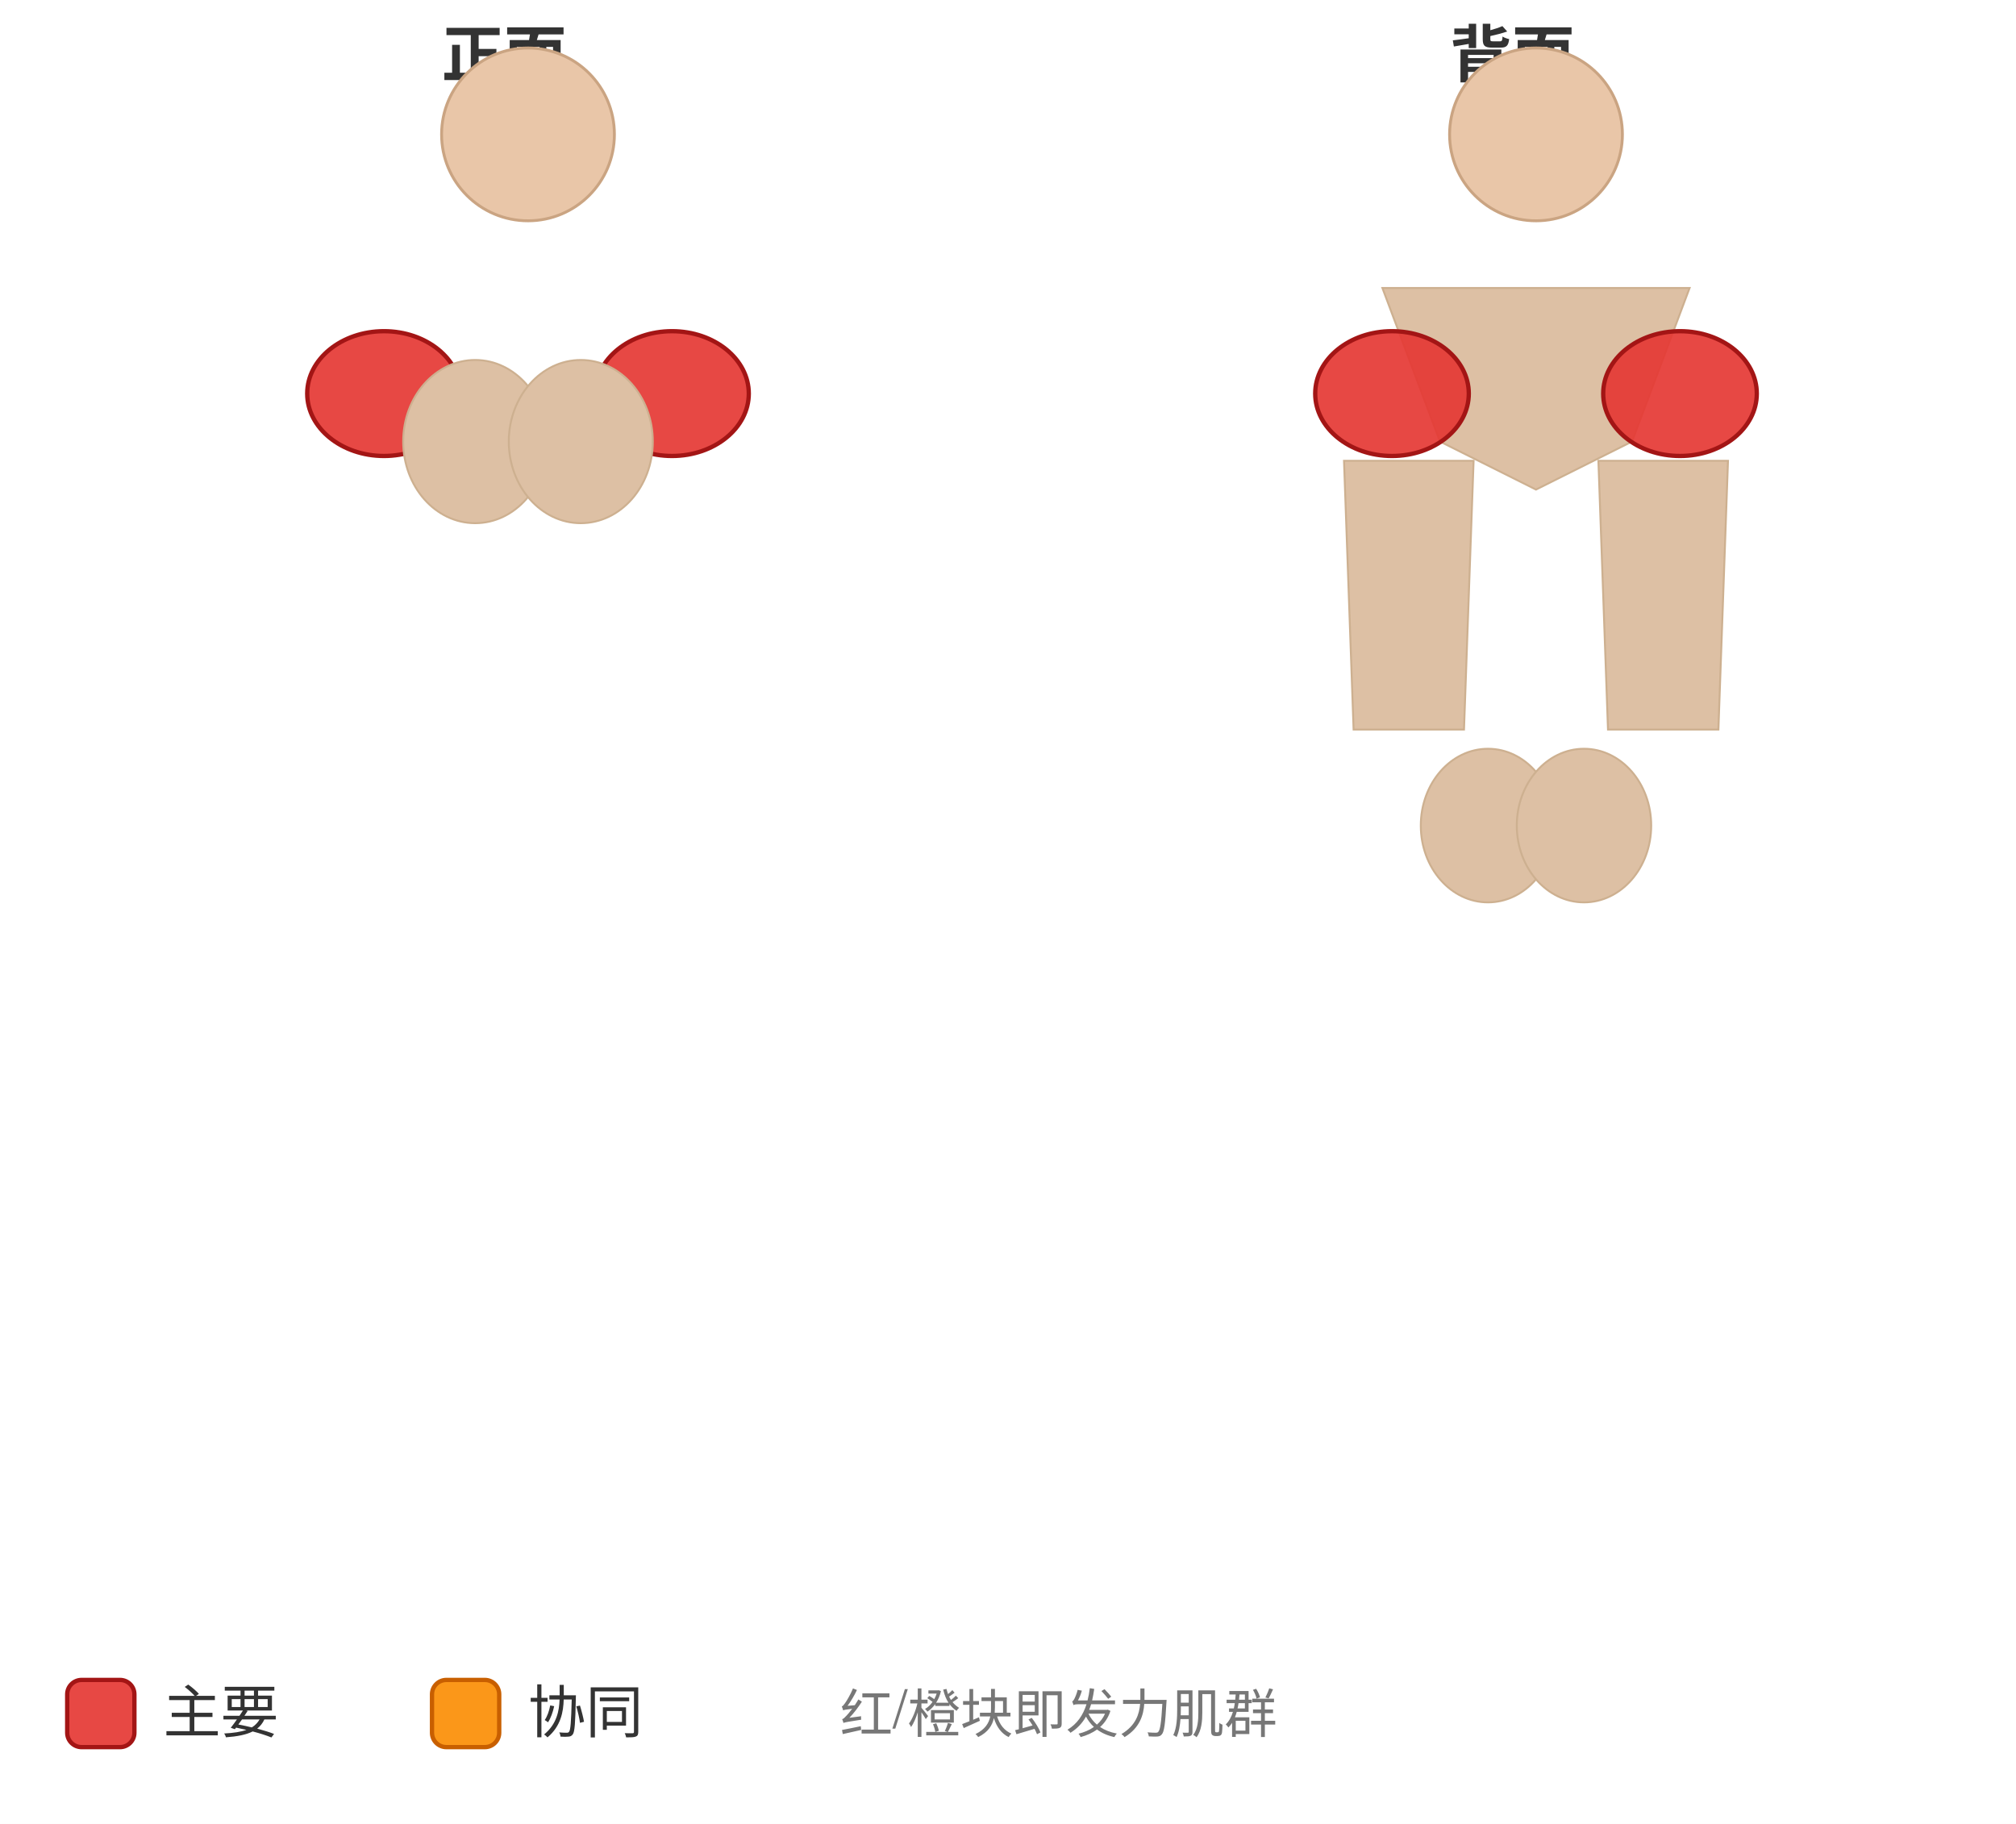
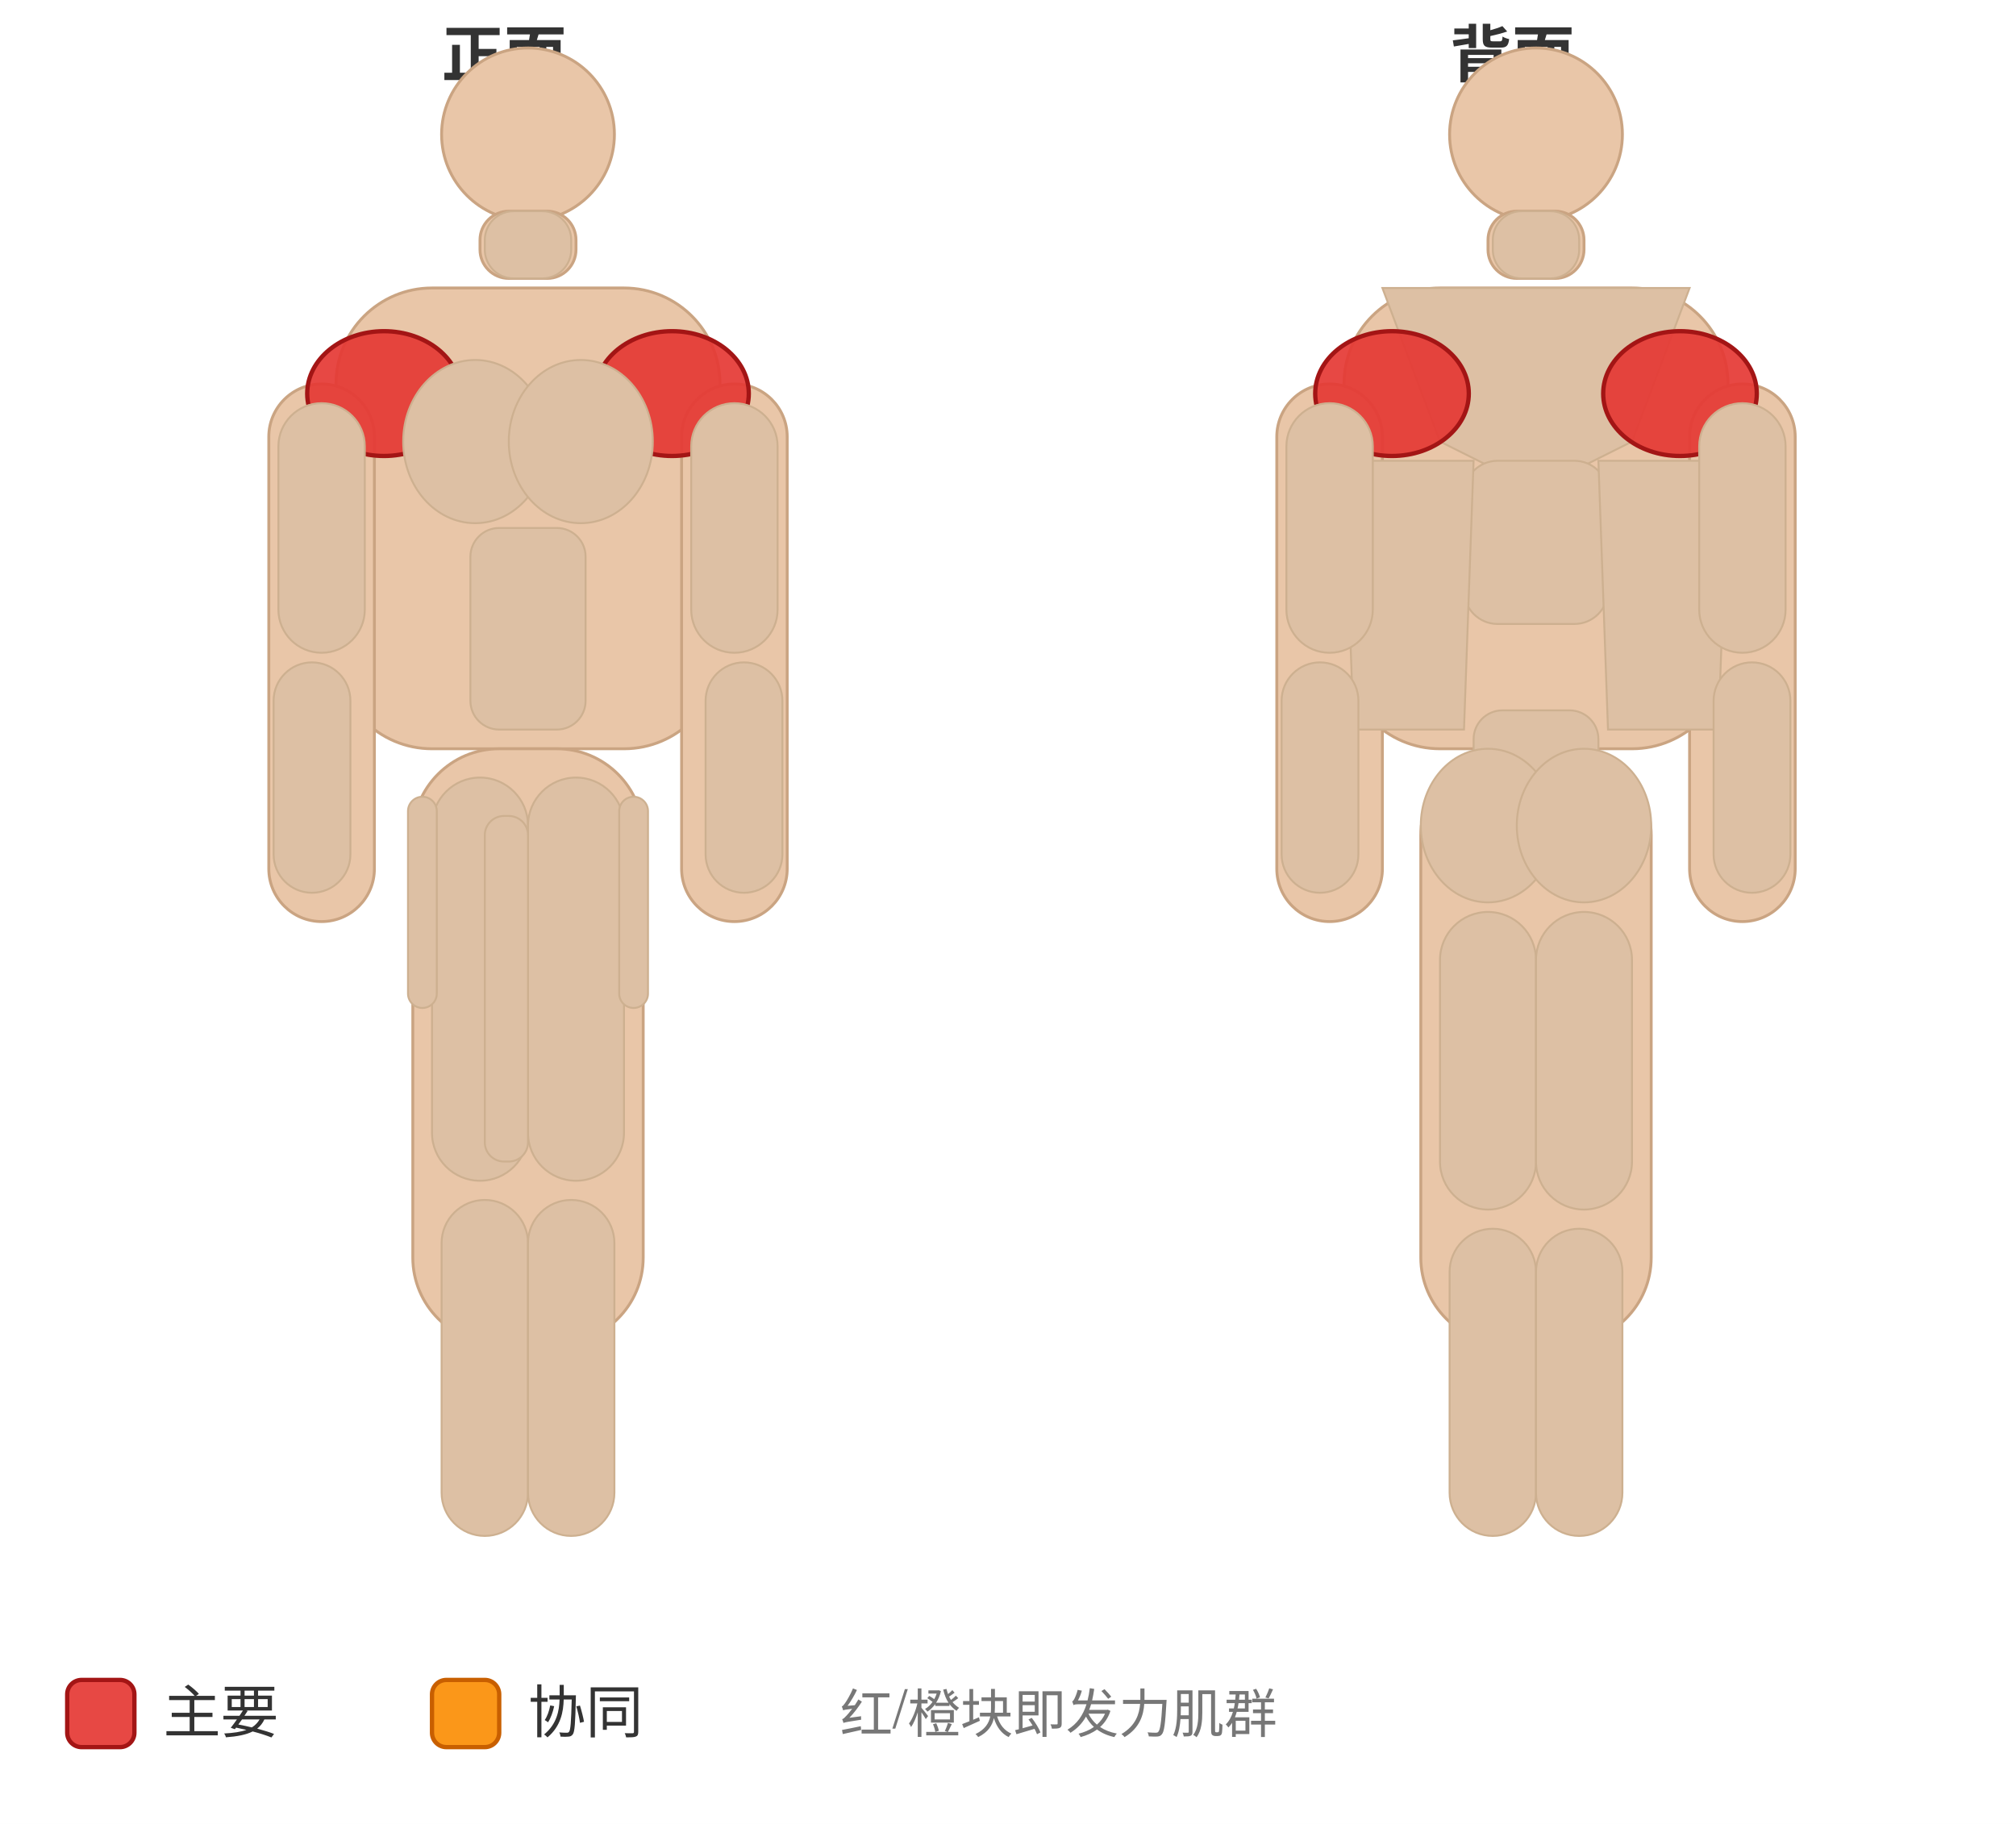
- <svg xmlns="http://www.w3.org/2000/svg" viewBox="0 0 420 380" font-family="-apple-system,Segoe UI,Helvetica,Arial,sans-serif">
+ <svg xmlns="http://www.w3.org/2000/svg" viewBox="0 0 420 380" width="420" height="380" font-family="-apple-system,Segoe UI,Helvetica,Arial,sans-serif">
  <rect width="420" height="380" fill="#ffffff" />
  <text x="105" y="16" font-size="13" font-weight="700" text-anchor="middle" fill="#333">正面</text>
  <text x="315" y="16" font-size="13" font-weight="700" text-anchor="middle" fill="#333">背面</text>
  <g transform="translate(10,0)">
    <circle fill="#e9c6a8" stroke="#caa482" stroke-width="0.6" cx="100" cy="28" r="18" />
-     <rect fill="#e9c6a8" stroke="#caa482" stroke-width="0.6" x="90" y="44" w="20" h="14" rx="6" />
-     <rect fill="#e9c6a8" stroke="#caa482" stroke-width="0.6" x="60" y="60" w="80" h="96" rx="20" />
-     <rect fill="#e9c6a8" stroke="#caa482" stroke-width="0.6" x="46" y="80" w="22" h="112" rx="11" />
-     <rect fill="#e9c6a8" stroke="#caa482" stroke-width="0.6" x="132" y="80" w="22" h="112" rx="11" />
-     <rect fill="#e9c6a8" stroke="#caa482" stroke-width="0.6" x="76" y="156" w="48" h="124" rx="18" />
-     <rect fill="#ddc0a4" stroke="#cdb090" stroke-width="0.4" x="91" y="44" w="18" h="14" rx="6" />
+     <rect fill="#e9c6a8" stroke="#caa482" stroke-width="0.6" x="90" y="44" width="20" height="14" rx="6" />
+     <rect fill="#e9c6a8" stroke="#caa482" stroke-width="0.6" x="60" y="60" width="80" height="96" rx="20" />
+     <rect fill="#e9c6a8" stroke="#caa482" stroke-width="0.6" x="46" y="80" width="22" height="112" rx="11" />
+     <rect fill="#e9c6a8" stroke="#caa482" stroke-width="0.6" x="132" y="80" width="22" height="112" rx="11" />
+     <rect fill="#e9c6a8" stroke="#caa482" stroke-width="0.6" x="76" y="156" width="48" height="124" rx="18" />
+     <rect fill="#ddc0a4" stroke="#cdb090" stroke-width="0.4" x="91" y="44" width="18" height="14" rx="6" />
    <ellipse fill="#e53935" fill-opacity="0.92" stroke="#a31515" stroke-width="0.9" cx="70" cy="82" rx="16" ry="13" />
    <ellipse fill="#e53935" fill-opacity="0.92" stroke="#a31515" stroke-width="0.9" cx="130" cy="82" rx="16" ry="13" />
    <ellipse fill="#ddc0a4" stroke="#cdb090" stroke-width="0.4" cx="89" cy="92" rx="15" ry="17" />
    <ellipse fill="#ddc0a4" stroke="#cdb090" stroke-width="0.4" cx="111" cy="92" rx="15" ry="17" />
-     <rect fill="#ddc0a4" stroke="#cdb090" stroke-width="0.4" x="48" y="84" w="18" h="52" rx="9" />
-     <rect fill="#ddc0a4" stroke="#cdb090" stroke-width="0.4" x="134" y="84" w="18" h="52" rx="9" />
-     <rect fill="#ddc0a4" stroke="#cdb090" stroke-width="0.4" x="47" y="138" w="16" h="48" rx="8" />
-     <rect fill="#ddc0a4" stroke="#cdb090" stroke-width="0.4" x="137" y="138" w="16" h="48" rx="8" />
-     <rect fill="#ddc0a4" stroke="#cdb090" stroke-width="0.4" x="88" y="110" w="24" h="42" rx="6" />
-     <rect fill="#ddc0a4" stroke="#cdb090" stroke-width="0.4" x="80" y="162" w="20" h="84" rx="10" />
-     <rect fill="#ddc0a4" stroke="#cdb090" stroke-width="0.4" x="100" y="162" w="20" h="84" rx="10" />
-     <rect fill="#ddc0a4" stroke="#cdb090" stroke-width="0.4" x="91" y="170" w="9" h="72" rx="4" />
-     <rect fill="#ddc0a4" stroke="#cdb090" stroke-width="0.4" x="75" y="166" w="6" h="44" rx="3" />
-     <rect fill="#ddc0a4" stroke="#cdb090" stroke-width="0.4" x="119" y="166" w="6" h="44" rx="3" />
-     <rect fill="#ddc0a4" stroke="#cdb090" stroke-width="0.4" x="82" y="250" w="18" h="70" rx="9" />
-     <rect fill="#ddc0a4" stroke="#cdb090" stroke-width="0.4" x="100" y="250" w="18" h="70" rx="9" />
+     <rect fill="#ddc0a4" stroke="#cdb090" stroke-width="0.4" x="48" y="84" width="18" height="52" rx="9" />
+     <rect fill="#ddc0a4" stroke="#cdb090" stroke-width="0.4" x="134" y="84" width="18" height="52" rx="9" />
+     <rect fill="#ddc0a4" stroke="#cdb090" stroke-width="0.4" x="47" y="138" width="16" height="48" rx="8" />
+     <rect fill="#ddc0a4" stroke="#cdb090" stroke-width="0.4" x="137" y="138" width="16" height="48" rx="8" />
+     <rect fill="#ddc0a4" stroke="#cdb090" stroke-width="0.4" x="88" y="110" width="24" height="42" rx="6" />
+     <rect fill="#ddc0a4" stroke="#cdb090" stroke-width="0.4" x="80" y="162" width="20" height="84" rx="10" />
+     <rect fill="#ddc0a4" stroke="#cdb090" stroke-width="0.4" x="100" y="162" width="20" height="84" rx="10" />
+     <rect fill="#ddc0a4" stroke="#cdb090" stroke-width="0.4" x="91" y="170" width="9" height="72" rx="4" />
+     <rect fill="#ddc0a4" stroke="#cdb090" stroke-width="0.4" x="75" y="166" width="6" height="44" rx="3" />
+     <rect fill="#ddc0a4" stroke="#cdb090" stroke-width="0.4" x="119" y="166" width="6" height="44" rx="3" />
+     <rect fill="#ddc0a4" stroke="#cdb090" stroke-width="0.4" x="82" y="250" width="18" height="70" rx="9" />
+     <rect fill="#ddc0a4" stroke="#cdb090" stroke-width="0.4" x="100" y="250" width="18" height="70" rx="9" />
  </g>
  <g transform="translate(220,0)">
    <circle fill="#e9c6a8" stroke="#caa482" stroke-width="0.6" cx="100" cy="28" r="18" />
-     <rect fill="#e9c6a8" stroke="#caa482" stroke-width="0.6" x="90" y="44" w="20" h="14" rx="6" />
-     <rect fill="#e9c6a8" stroke="#caa482" stroke-width="0.6" x="60" y="60" w="80" h="96" rx="20" />
-     <rect fill="#e9c6a8" stroke="#caa482" stroke-width="0.6" x="46" y="80" w="22" h="112" rx="11" />
-     <rect fill="#e9c6a8" stroke="#caa482" stroke-width="0.6" x="132" y="80" w="22" h="112" rx="11" />
-     <rect fill="#e9c6a8" stroke="#caa482" stroke-width="0.6" x="76" y="156" w="48" h="124" rx="18" />
-     <rect fill="#ddc0a4" stroke="#cdb090" stroke-width="0.4" x="91" y="44" w="18" h="14" rx="6" />
+     <rect fill="#e9c6a8" stroke="#caa482" stroke-width="0.6" x="90" y="44" width="20" height="14" rx="6" />
+     <rect fill="#e9c6a8" stroke="#caa482" stroke-width="0.6" x="60" y="60" width="80" height="96" rx="20" />
+     <rect fill="#e9c6a8" stroke="#caa482" stroke-width="0.6" x="46" y="80" width="22" height="112" rx="11" />
+     <rect fill="#e9c6a8" stroke="#caa482" stroke-width="0.6" x="132" y="80" width="22" height="112" rx="11" />
+     <rect fill="#e9c6a8" stroke="#caa482" stroke-width="0.6" x="76" y="156" width="48" height="124" rx="18" />
+     <rect fill="#ddc0a4" stroke="#cdb090" stroke-width="0.4" x="91" y="44" width="18" height="14" rx="6" />
    <polygon fill="#ddc0a4" stroke="#cdb090" stroke-width="0.4" points="68,60 132,60 120,92 100,102 80,92" />
    <ellipse fill="#e53935" fill-opacity="0.92" stroke="#a31515" stroke-width="0.9" cx="70" cy="82" rx="16" ry="13" />
    <ellipse fill="#e53935" fill-opacity="0.92" stroke="#a31515" stroke-width="0.9" cx="130" cy="82" rx="16" ry="13" />
-     <rect fill="#ddc0a4" stroke="#cdb090" stroke-width="0.4" x="85" y="96" w="30" h="34" rx="7" />
+     <rect fill="#ddc0a4" stroke="#cdb090" stroke-width="0.4" x="85" y="96" width="30" height="34" rx="7" />
    <polygon fill="#ddc0a4" stroke="#cdb090" stroke-width="0.4" points="60,96 87,96 85,152 62,152" />
    <polygon fill="#ddc0a4" stroke="#cdb090" stroke-width="0.4" points="113,96 140,96 138,152 115,152" />
-     <rect fill="#ddc0a4" stroke="#cdb090" stroke-width="0.4" x="87" y="148" w="26" h="18" rx="6" />
-     <rect fill="#ddc0a4" stroke="#cdb090" stroke-width="0.4" x="48" y="84" w="18" h="52" rx="9" />
-     <rect fill="#ddc0a4" stroke="#cdb090" stroke-width="0.4" x="134" y="84" w="18" h="52" rx="9" />
-     <rect fill="#ddc0a4" stroke="#cdb090" stroke-width="0.4" x="47" y="138" w="16" h="48" rx="8" />
-     <rect fill="#ddc0a4" stroke="#cdb090" stroke-width="0.4" x="137" y="138" w="16" h="48" rx="8" />
+     <rect fill="#ddc0a4" stroke="#cdb090" stroke-width="0.4" x="87" y="148" width="26" height="18" rx="6" />
+     <rect fill="#ddc0a4" stroke="#cdb090" stroke-width="0.4" x="48" y="84" width="18" height="52" rx="9" />
+     <rect fill="#ddc0a4" stroke="#cdb090" stroke-width="0.4" x="134" y="84" width="18" height="52" rx="9" />
+     <rect fill="#ddc0a4" stroke="#cdb090" stroke-width="0.4" x="47" y="138" width="16" height="48" rx="8" />
+     <rect fill="#ddc0a4" stroke="#cdb090" stroke-width="0.4" x="137" y="138" width="16" height="48" rx="8" />
    <ellipse fill="#ddc0a4" stroke="#cdb090" stroke-width="0.4" cx="90" cy="172" rx="14" ry="16" />
    <ellipse fill="#ddc0a4" stroke="#cdb090" stroke-width="0.4" cx="110" cy="172" rx="14" ry="16" />
-     <rect fill="#ddc0a4" stroke="#cdb090" stroke-width="0.4" x="80" y="190" w="20" h="62" rx="10" />
-     <rect fill="#ddc0a4" stroke="#cdb090" stroke-width="0.4" x="100" y="190" w="20" h="62" rx="10" />
-     <rect fill="#ddc0a4" stroke="#cdb090" stroke-width="0.4" x="82" y="256" w="18" h="64" rx="9" />
-     <rect fill="#ddc0a4" stroke="#cdb090" stroke-width="0.4" x="100" y="256" w="18" h="64" rx="9" />
+     <rect fill="#ddc0a4" stroke="#cdb090" stroke-width="0.4" x="80" y="190" width="20" height="62" rx="10" />
+     <rect fill="#ddc0a4" stroke="#cdb090" stroke-width="0.4" x="100" y="190" width="20" height="62" rx="10" />
+     <rect fill="#ddc0a4" stroke="#cdb090" stroke-width="0.4" x="82" y="256" width="18" height="64" rx="9" />
+     <rect fill="#ddc0a4" stroke="#cdb090" stroke-width="0.4" x="100" y="256" width="18" height="64" rx="9" />
  </g>
  <rect x="14" y="350" width="14" height="14" rx="3" fill="#e53935" fill-opacity="0.92" stroke="#a31515" stroke-width="0.9" />
  <text x="34" y="361" font-size="12" fill="#333">主要</text>
  <rect x="90" y="350" width="14" height="14" rx="3" fill="#fb8c00" fill-opacity="0.9" stroke="#c85f00" stroke-width="0.9" />
  <text x="110" y="361" font-size="12" fill="#333">协同</text>
  <text x="175" y="361" font-size="11" fill="#777">红/橙块即发力肌群</text>
</svg>
